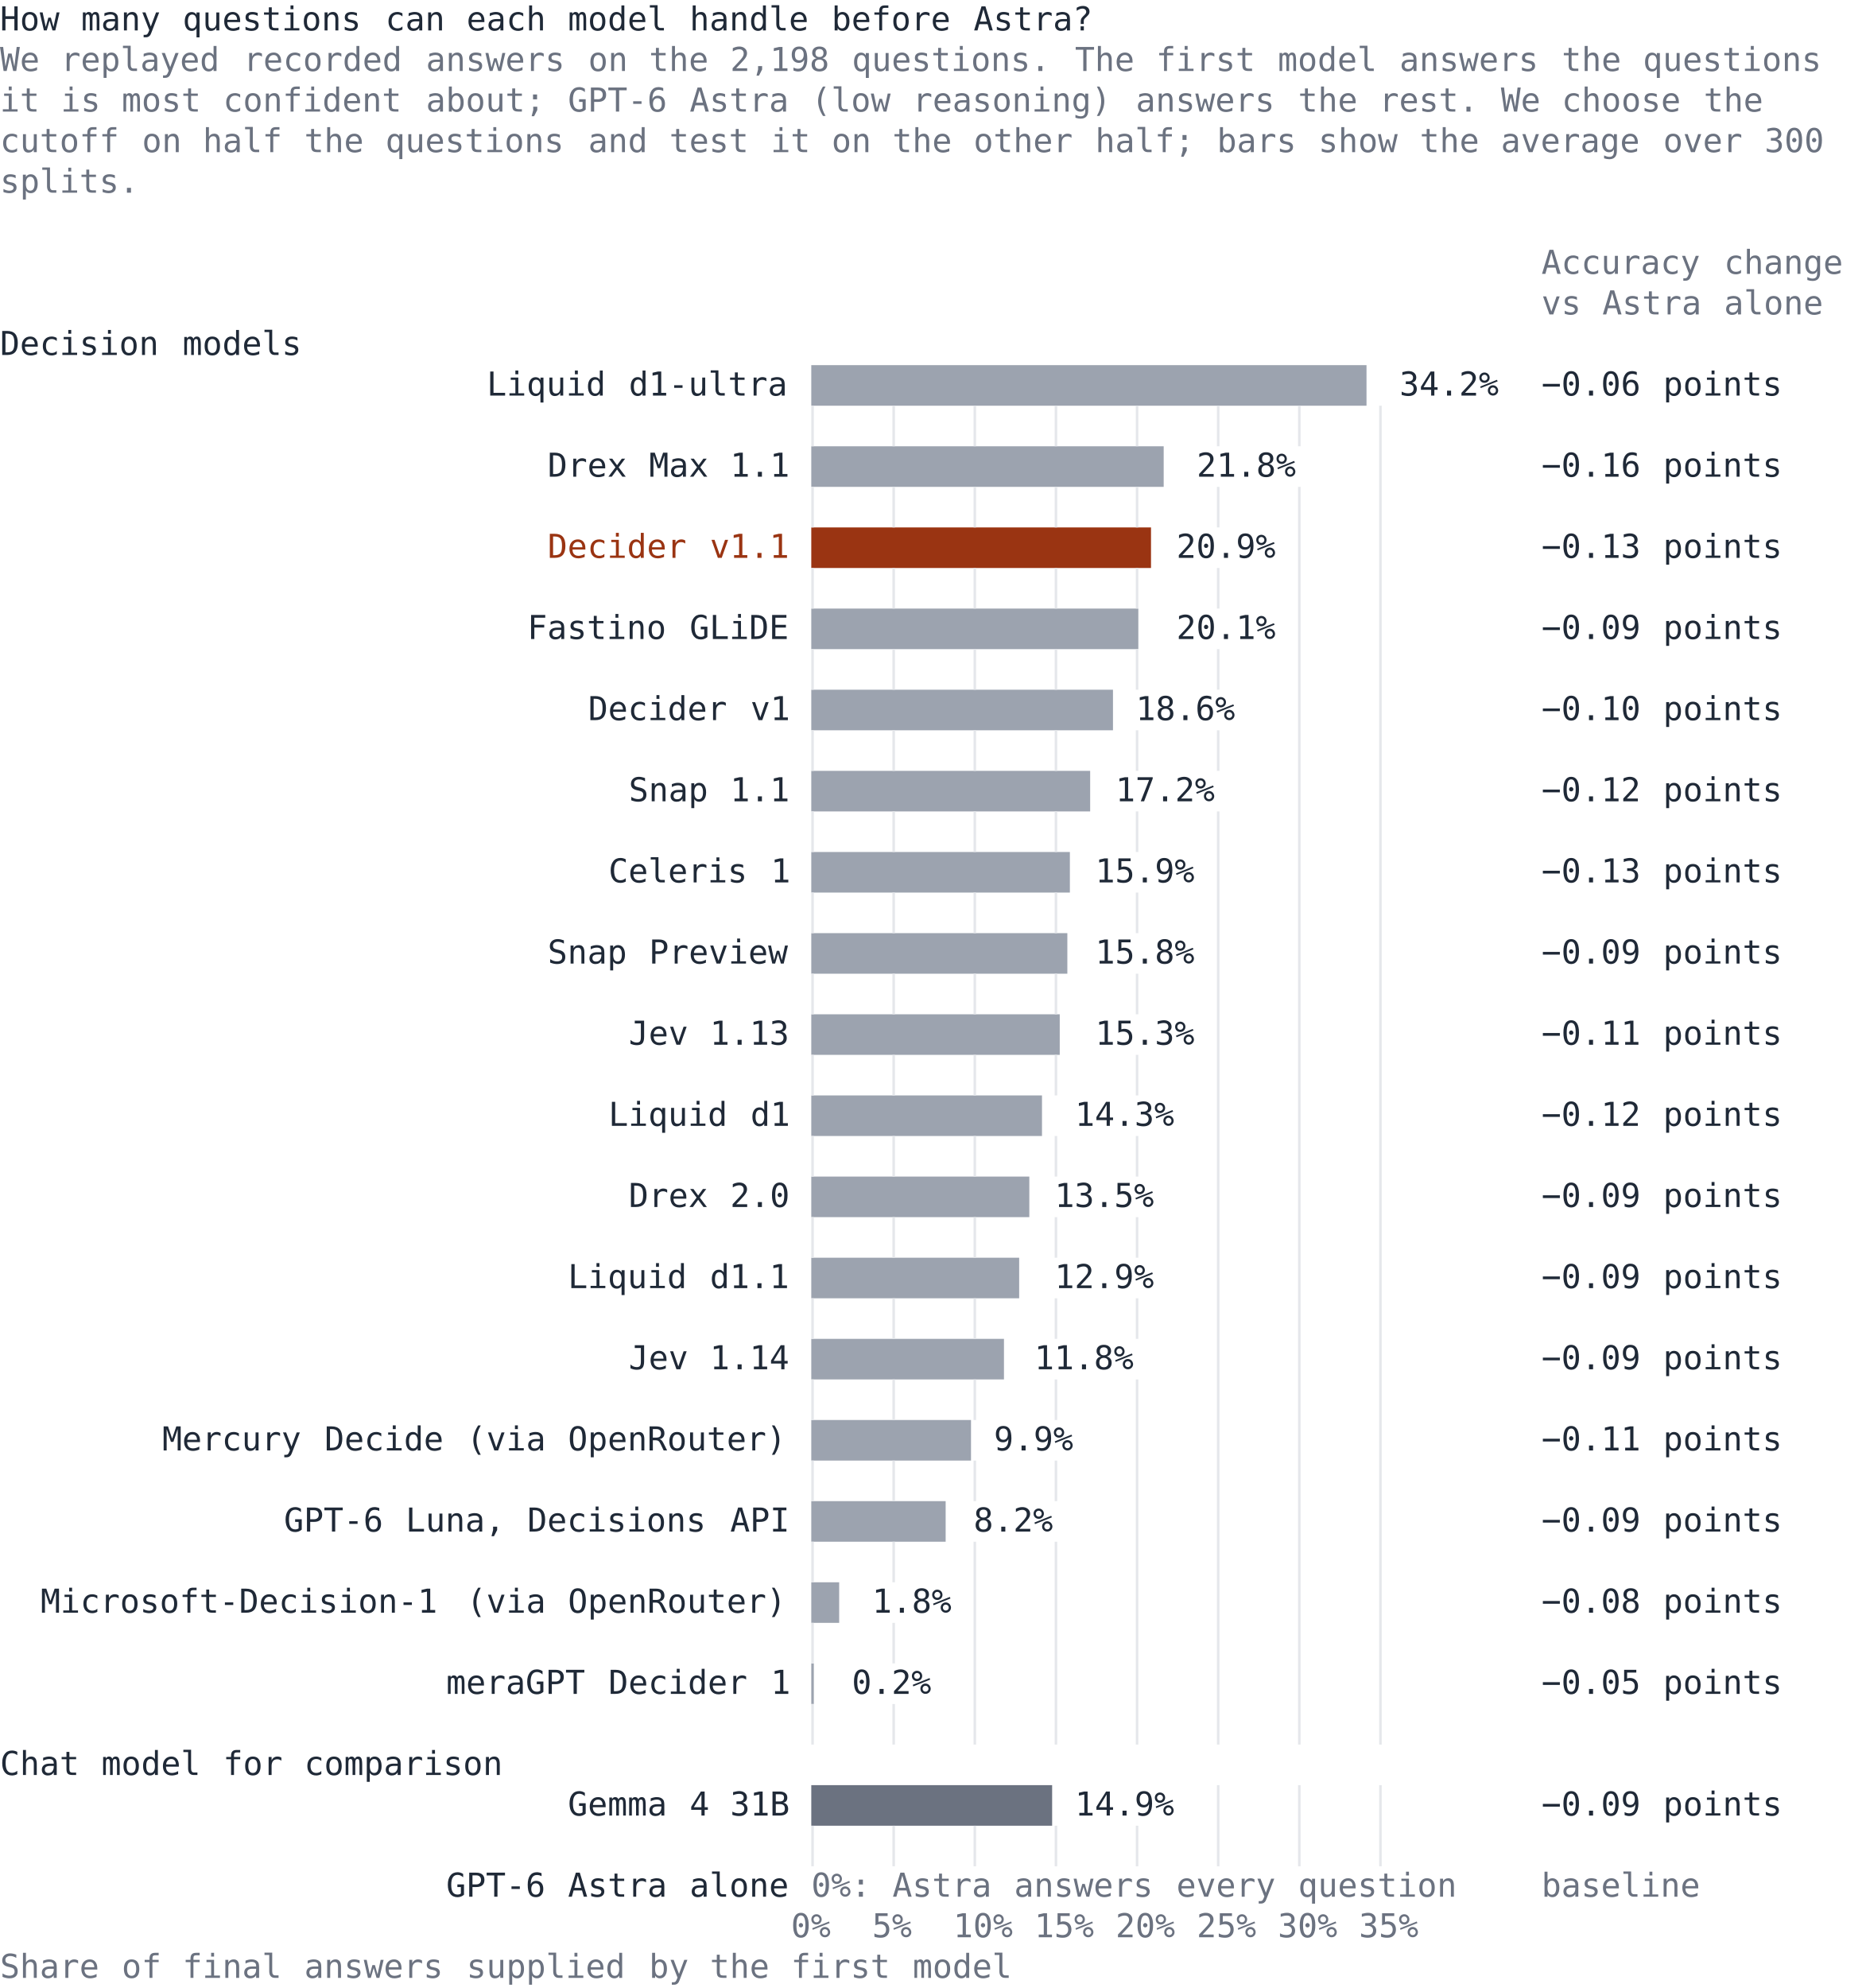
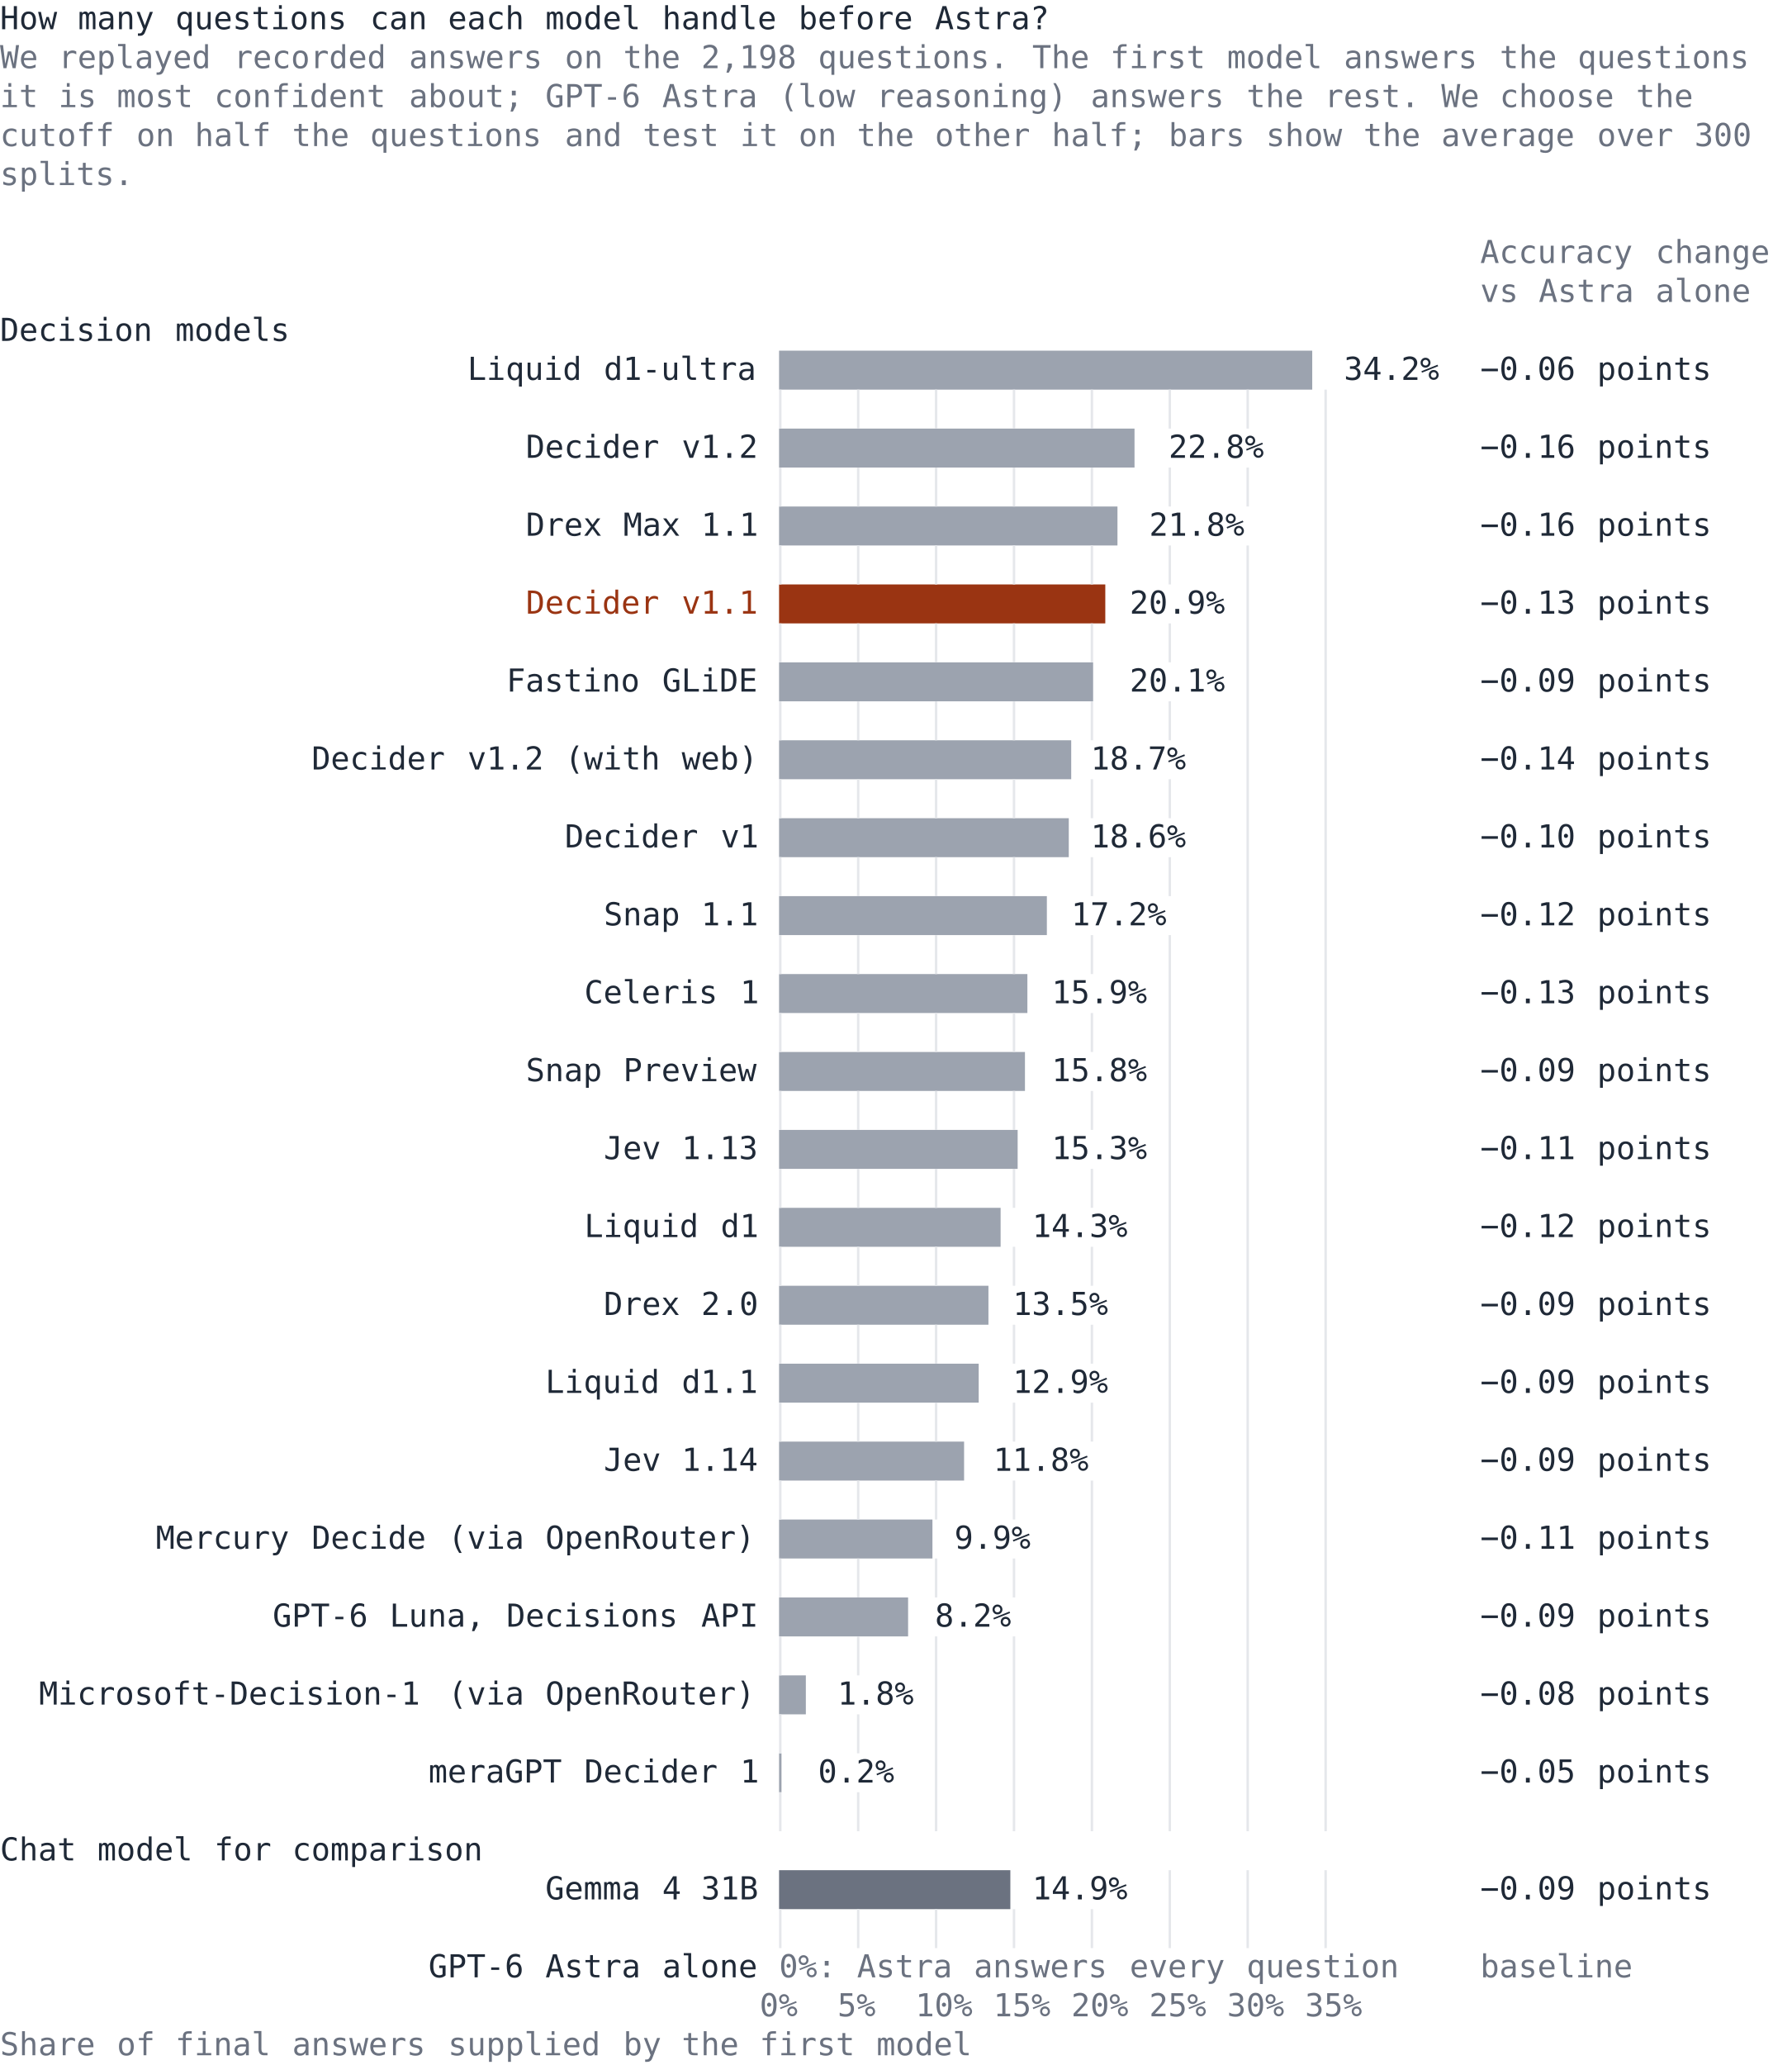
- <svg xmlns="http://www.w3.org/2000/svg" viewBox="0 0 736 784" width="736" height="784" role="img">
+ <svg xmlns="http://www.w3.org/2000/svg" viewBox="0 0 736 848" width="736" height="848" role="img">
  <style>text{font:13px ui-monospace,SFMono-Regular,Menlo,Consolas,"DejaVu Sans Mono",monospace;white-space:pre}</style>
-   <path fill="#6b7280" d="M320 704h8v16h-8zM328 704h8v16h-8zM336 704h8v16h-8zM344 704h8v16h-8zM352 704h8v16h-8zM360 704h8v16h-8zM368 704h8v16h-8zM376 704h8v16h-8zM384 704h8v16h-8zM392 704h8v16h-8zM400 704h8v16h-8zM408 704h7v16h-7z" />
-   <path fill="#9a3412" d="M320 208h8v16h-8zM328 208h8v16h-8zM336 208h8v16h-8zM344 208h8v16h-8zM352 208h8v16h-8zM360 208h8v16h-8zM368 208h8v16h-8zM376 208h8v16h-8zM384 208h8v16h-8zM392 208h8v16h-8zM400 208h8v16h-8zM408 208h8v16h-8zM416 208h8v16h-8zM424 208h8v16h-8zM432 208h8v16h-8zM440 208h8v16h-8zM448 208h6v16h-6z" />
-   <path fill="#9ca3af" d="M320 144h8v16h-8zM328 144h8v16h-8zM336 144h8v16h-8zM344 144h8v16h-8zM352 144h8v16h-8zM360 144h8v16h-8zM368 144h8v16h-8zM376 144h8v16h-8zM384 144h8v16h-8zM392 144h8v16h-8zM400 144h8v16h-8zM408 144h8v16h-8zM416 144h8v16h-8zM424 144h8v16h-8zM432 144h8v16h-8zM440 144h8v16h-8zM448 144h8v16h-8zM456 144h8v16h-8zM464 144h8v16h-8zM472 144h8v16h-8zM480 144h8v16h-8zM488 144h8v16h-8zM496 144h8v16h-8zM504 144h8v16h-8zM512 144h8v16h-8zM520 144h8v16h-8zM528 144h8v16h-8zM536 144h3v16h-3zM320 176h8v16h-8zM328 176h8v16h-8zM336 176h8v16h-8zM344 176h8v16h-8zM352 176h8v16h-8zM360 176h8v16h-8zM368 176h8v16h-8zM376 176h8v16h-8zM384 176h8v16h-8zM392 176h8v16h-8zM400 176h8v16h-8zM408 176h8v16h-8zM416 176h8v16h-8zM424 176h8v16h-8zM432 176h8v16h-8zM440 176h8v16h-8zM448 176h8v16h-8zM456 176h3v16h-3zM320 240h8v16h-8zM328 240h8v16h-8zM336 240h8v16h-8zM344 240h8v16h-8zM352 240h8v16h-8zM360 240h8v16h-8zM368 240h8v16h-8zM376 240h8v16h-8zM384 240h8v16h-8zM392 240h8v16h-8zM400 240h8v16h-8zM408 240h8v16h-8zM416 240h8v16h-8zM424 240h8v16h-8zM432 240h8v16h-8zM440 240h8v16h-8zM448 240h1v16h-1zM320 272h8v16h-8zM328 272h8v16h-8zM336 272h8v16h-8zM344 272h8v16h-8zM352 272h8v16h-8zM360 272h8v16h-8zM368 272h8v16h-8zM376 272h8v16h-8zM384 272h8v16h-8zM392 272h8v16h-8zM400 272h8v16h-8zM408 272h8v16h-8zM416 272h8v16h-8zM424 272h8v16h-8zM432 272h7v16h-7zM320 304h8v16h-8zM328 304h8v16h-8zM336 304h8v16h-8zM344 304h8v16h-8zM352 304h8v16h-8zM360 304h8v16h-8zM368 304h8v16h-8zM376 304h8v16h-8zM384 304h8v16h-8zM392 304h8v16h-8zM400 304h8v16h-8zM408 304h8v16h-8zM416 304h8v16h-8zM424 304h6v16h-6zM320 336h8v16h-8zM328 336h8v16h-8zM336 336h8v16h-8zM344 336h8v16h-8zM352 336h8v16h-8zM360 336h8v16h-8zM368 336h8v16h-8zM376 336h8v16h-8zM384 336h8v16h-8zM392 336h8v16h-8zM400 336h8v16h-8zM408 336h8v16h-8zM416 336h6v16h-6zM320 368h8v16h-8zM328 368h8v16h-8zM336 368h8v16h-8zM344 368h8v16h-8zM352 368h8v16h-8zM360 368h8v16h-8zM368 368h8v16h-8zM376 368h8v16h-8zM384 368h8v16h-8zM392 368h8v16h-8zM400 368h8v16h-8zM408 368h8v16h-8zM416 368h5v16h-5zM320 400h8v16h-8zM328 400h8v16h-8zM336 400h8v16h-8zM344 400h8v16h-8zM352 400h8v16h-8zM360 400h8v16h-8zM368 400h8v16h-8zM376 400h8v16h-8zM384 400h8v16h-8zM392 400h8v16h-8zM400 400h8v16h-8zM408 400h8v16h-8zM416 400h2v16h-2zM320 432h8v16h-8zM328 432h8v16h-8zM336 432h8v16h-8zM344 432h8v16h-8zM352 432h8v16h-8zM360 432h8v16h-8zM368 432h8v16h-8zM376 432h8v16h-8zM384 432h8v16h-8zM392 432h8v16h-8zM400 432h8v16h-8zM408 432h3v16h-3zM320 464h8v16h-8zM328 464h8v16h-8zM336 464h8v16h-8zM344 464h8v16h-8zM352 464h8v16h-8zM360 464h8v16h-8zM368 464h8v16h-8zM376 464h8v16h-8zM384 464h8v16h-8zM392 464h8v16h-8zM400 464h6v16h-6zM320 496h8v16h-8zM328 496h8v16h-8zM336 496h8v16h-8zM344 496h8v16h-8zM352 496h8v16h-8zM360 496h8v16h-8zM368 496h8v16h-8zM376 496h8v16h-8zM384 496h8v16h-8zM392 496h8v16h-8zM400 496h2v16h-2zM320 528h8v16h-8zM328 528h8v16h-8zM336 528h8v16h-8zM344 528h8v16h-8zM352 528h8v16h-8zM360 528h8v16h-8zM368 528h8v16h-8zM376 528h8v16h-8zM384 528h8v16h-8zM392 528h4v16h-4zM320 560h8v16h-8zM328 560h8v16h-8zM336 560h8v16h-8zM344 560h8v16h-8zM352 560h8v16h-8zM360 560h8v16h-8zM368 560h8v16h-8zM376 560h7v16h-7zM320 592h8v16h-8zM328 592h8v16h-8zM336 592h8v16h-8zM344 592h8v16h-8zM352 592h8v16h-8zM360 592h8v16h-8zM368 592h5v16h-5zM320 624h8v16h-8zM328 624h3v16h-3zM320 656h1v16h-1z" />
-   <path fill="#e5e7eb" d="M320 160h1v16h-1zM352 160h1v16h-1zM384 160h1v16h-1zM416 160h1v16h-1zM448 160h1v16h-1zM480 160h1v16h-1zM512 160h1v16h-1zM544 160h1v16h-1zM544 176h1v16h-1zM320 192h1v16h-1zM352 192h1v16h-1zM384 192h1v16h-1zM416 192h1v16h-1zM448 192h1v16h-1zM480 192h1v16h-1zM512 192h1v16h-1zM544 192h1v16h-1zM512 208h1v16h-1zM544 208h1v16h-1zM320 224h1v16h-1zM352 224h1v16h-1zM384 224h1v16h-1zM416 224h1v16h-1zM448 224h1v16h-1zM480 224h1v16h-1zM512 224h1v16h-1zM544 224h1v16h-1zM512 240h1v16h-1zM544 240h1v16h-1zM320 256h1v16h-1zM352 256h1v16h-1zM384 256h1v16h-1zM416 256h1v16h-1zM448 256h1v16h-1zM480 256h1v16h-1zM512 256h1v16h-1zM544 256h1v16h-1zM512 272h1v16h-1zM544 272h1v16h-1zM320 288h1v16h-1zM352 288h1v16h-1zM384 288h1v16h-1zM416 288h1v16h-1zM448 288h1v16h-1zM480 288h1v16h-1zM512 288h1v16h-1zM544 288h1v16h-1zM512 304h1v16h-1zM544 304h1v16h-1zM320 320h1v16h-1zM352 320h1v16h-1zM384 320h1v16h-1zM416 320h1v16h-1zM448 320h1v16h-1zM480 320h1v16h-1zM512 320h1v16h-1zM544 320h1v16h-1zM480 336h1v16h-1zM512 336h1v16h-1zM544 336h1v16h-1zM320 352h1v16h-1zM352 352h1v16h-1zM384 352h1v16h-1zM416 352h1v16h-1zM448 352h1v16h-1zM480 352h1v16h-1zM512 352h1v16h-1zM544 352h1v16h-1zM480 368h1v16h-1zM512 368h1v16h-1zM544 368h1v16h-1zM320 384h1v16h-1zM352 384h1v16h-1zM384 384h1v16h-1zM416 384h1v16h-1zM448 384h1v16h-1zM480 384h1v16h-1zM512 384h1v16h-1zM544 384h1v16h-1zM480 400h1v16h-1zM512 400h1v16h-1zM544 400h1v16h-1zM320 416h1v16h-1zM352 416h1v16h-1zM384 416h1v16h-1zM416 416h1v16h-1zM448 416h1v16h-1zM480 416h1v16h-1zM512 416h1v16h-1zM544 416h1v16h-1zM480 432h1v16h-1zM512 432h1v16h-1zM544 432h1v16h-1zM320 448h1v16h-1zM352 448h1v16h-1zM384 448h1v16h-1zM416 448h1v16h-1zM448 448h1v16h-1zM480 448h1v16h-1zM512 448h1v16h-1zM544 448h1v16h-1zM480 464h1v16h-1zM512 464h1v16h-1zM544 464h1v16h-1zM320 480h1v16h-1zM352 480h1v16h-1zM384 480h1v16h-1zM416 480h1v16h-1zM448 480h1v16h-1zM480 480h1v16h-1zM512 480h1v16h-1zM544 480h1v16h-1zM480 496h1v16h-1zM512 496h1v16h-1zM544 496h1v16h-1zM320 512h1v16h-1zM352 512h1v16h-1zM384 512h1v16h-1zM416 512h1v16h-1zM448 512h1v16h-1zM480 512h1v16h-1zM512 512h1v16h-1zM544 512h1v16h-1zM480 528h1v16h-1zM512 528h1v16h-1zM544 528h1v16h-1zM320 544h1v16h-1zM352 544h1v16h-1zM384 544h1v16h-1zM416 544h1v16h-1zM448 544h1v16h-1zM480 544h1v16h-1zM512 544h1v16h-1zM544 544h1v16h-1zM448 560h1v16h-1zM480 560h1v16h-1zM512 560h1v16h-1zM544 560h1v16h-1zM320 576h1v16h-1zM352 576h1v16h-1zM384 576h1v16h-1zM416 576h1v16h-1zM448 576h1v16h-1zM480 576h1v16h-1zM512 576h1v16h-1zM544 576h1v16h-1zM448 592h1v16h-1zM480 592h1v16h-1zM512 592h1v16h-1zM544 592h1v16h-1zM320 608h1v16h-1zM352 608h1v16h-1zM384 608h1v16h-1zM416 608h1v16h-1zM448 608h1v16h-1zM480 608h1v16h-1zM512 608h1v16h-1zM544 608h1v16h-1zM384 624h1v16h-1zM416 624h1v16h-1zM448 624h1v16h-1zM480 624h1v16h-1zM512 624h1v16h-1zM544 624h1v16h-1zM320 640h1v16h-1zM352 640h1v16h-1zM384 640h1v16h-1zM416 640h1v16h-1zM448 640h1v16h-1zM480 640h1v16h-1zM512 640h1v16h-1zM544 640h1v16h-1zM384 656h1v16h-1zM416 656h1v16h-1zM448 656h1v16h-1zM480 656h1v16h-1zM512 656h1v16h-1zM544 656h1v16h-1zM320 672h1v16h-1zM352 672h1v16h-1zM384 672h1v16h-1zM416 672h1v16h-1zM448 672h1v16h-1zM480 672h1v16h-1zM512 672h1v16h-1zM544 672h1v16h-1zM480 704h1v16h-1zM512 704h1v16h-1zM544 704h1v16h-1zM320 720h1v16h-1zM352 720h1v16h-1zM384 720h1v16h-1zM416 720h1v16h-1zM448 720h1v16h-1zM480 720h1v16h-1zM512 720h1v16h-1zM544 720h1v16h-1z" />
+   <path fill="#6b7280" d="M320 768h8v16h-8zM328 768h8v16h-8zM336 768h8v16h-8zM344 768h8v16h-8zM352 768h8v16h-8zM360 768h8v16h-8zM368 768h8v16h-8zM376 768h8v16h-8zM384 768h8v16h-8zM392 768h8v16h-8zM400 768h8v16h-8zM408 768h7v16h-7z" />
+   <path fill="#9a3412" d="M320 240h8v16h-8zM328 240h8v16h-8zM336 240h8v16h-8zM344 240h8v16h-8zM352 240h8v16h-8zM360 240h8v16h-8zM368 240h8v16h-8zM376 240h8v16h-8zM384 240h8v16h-8zM392 240h8v16h-8zM400 240h8v16h-8zM408 240h8v16h-8zM416 240h8v16h-8zM424 240h8v16h-8zM432 240h8v16h-8zM440 240h8v16h-8zM448 240h6v16h-6z" />
+   <path fill="#9ca3af" d="M320 144h8v16h-8zM328 144h8v16h-8zM336 144h8v16h-8zM344 144h8v16h-8zM352 144h8v16h-8zM360 144h8v16h-8zM368 144h8v16h-8zM376 144h8v16h-8zM384 144h8v16h-8zM392 144h8v16h-8zM400 144h8v16h-8zM408 144h8v16h-8zM416 144h8v16h-8zM424 144h8v16h-8zM432 144h8v16h-8zM440 144h8v16h-8zM448 144h8v16h-8zM456 144h8v16h-8zM464 144h8v16h-8zM472 144h8v16h-8zM480 144h8v16h-8zM488 144h8v16h-8zM496 144h8v16h-8zM504 144h8v16h-8zM512 144h8v16h-8zM520 144h8v16h-8zM528 144h8v16h-8zM536 144h3v16h-3zM320 176h8v16h-8zM328 176h8v16h-8zM336 176h8v16h-8zM344 176h8v16h-8zM352 176h8v16h-8zM360 176h8v16h-8zM368 176h8v16h-8zM376 176h8v16h-8zM384 176h8v16h-8zM392 176h8v16h-8zM400 176h8v16h-8zM408 176h8v16h-8zM416 176h8v16h-8zM424 176h8v16h-8zM432 176h8v16h-8zM440 176h8v16h-8zM448 176h8v16h-8zM456 176h8v16h-8zM464 176h2v16h-2zM320 208h8v16h-8zM328 208h8v16h-8zM336 208h8v16h-8zM344 208h8v16h-8zM352 208h8v16h-8zM360 208h8v16h-8zM368 208h8v16h-8zM376 208h8v16h-8zM384 208h8v16h-8zM392 208h8v16h-8zM400 208h8v16h-8zM408 208h8v16h-8zM416 208h8v16h-8zM424 208h8v16h-8zM432 208h8v16h-8zM440 208h8v16h-8zM448 208h8v16h-8zM456 208h3v16h-3zM320 272h8v16h-8zM328 272h8v16h-8zM336 272h8v16h-8zM344 272h8v16h-8zM352 272h8v16h-8zM360 272h8v16h-8zM368 272h8v16h-8zM376 272h8v16h-8zM384 272h8v16h-8zM392 272h8v16h-8zM400 272h8v16h-8zM408 272h8v16h-8zM416 272h8v16h-8zM424 272h8v16h-8zM432 272h8v16h-8zM440 272h8v16h-8zM448 272h1v16h-1zM320 304h8v16h-8zM328 304h8v16h-8zM336 304h8v16h-8zM344 304h8v16h-8zM352 304h8v16h-8zM360 304h8v16h-8zM368 304h8v16h-8zM376 304h8v16h-8zM384 304h8v16h-8zM392 304h8v16h-8zM400 304h8v16h-8zM408 304h8v16h-8zM416 304h8v16h-8zM424 304h8v16h-8zM432 304h8v16h-8zM320 336h8v16h-8zM328 336h8v16h-8zM336 336h8v16h-8zM344 336h8v16h-8zM352 336h8v16h-8zM360 336h8v16h-8zM368 336h8v16h-8zM376 336h8v16h-8zM384 336h8v16h-8zM392 336h8v16h-8zM400 336h8v16h-8zM408 336h8v16h-8zM416 336h8v16h-8zM424 336h8v16h-8zM432 336h7v16h-7zM320 368h8v16h-8zM328 368h8v16h-8zM336 368h8v16h-8zM344 368h8v16h-8zM352 368h8v16h-8zM360 368h8v16h-8zM368 368h8v16h-8zM376 368h8v16h-8zM384 368h8v16h-8zM392 368h8v16h-8zM400 368h8v16h-8zM408 368h8v16h-8zM416 368h8v16h-8zM424 368h6v16h-6zM320 400h8v16h-8zM328 400h8v16h-8zM336 400h8v16h-8zM344 400h8v16h-8zM352 400h8v16h-8zM360 400h8v16h-8zM368 400h8v16h-8zM376 400h8v16h-8zM384 400h8v16h-8zM392 400h8v16h-8zM400 400h8v16h-8zM408 400h8v16h-8zM416 400h6v16h-6zM320 432h8v16h-8zM328 432h8v16h-8zM336 432h8v16h-8zM344 432h8v16h-8zM352 432h8v16h-8zM360 432h8v16h-8zM368 432h8v16h-8zM376 432h8v16h-8zM384 432h8v16h-8zM392 432h8v16h-8zM400 432h8v16h-8zM408 432h8v16h-8zM416 432h5v16h-5zM320 464h8v16h-8zM328 464h8v16h-8zM336 464h8v16h-8zM344 464h8v16h-8zM352 464h8v16h-8zM360 464h8v16h-8zM368 464h8v16h-8zM376 464h8v16h-8zM384 464h8v16h-8zM392 464h8v16h-8zM400 464h8v16h-8zM408 464h8v16h-8zM416 464h2v16h-2zM320 496h8v16h-8zM328 496h8v16h-8zM336 496h8v16h-8zM344 496h8v16h-8zM352 496h8v16h-8zM360 496h8v16h-8zM368 496h8v16h-8zM376 496h8v16h-8zM384 496h8v16h-8zM392 496h8v16h-8zM400 496h8v16h-8zM408 496h3v16h-3zM320 528h8v16h-8zM328 528h8v16h-8zM336 528h8v16h-8zM344 528h8v16h-8zM352 528h8v16h-8zM360 528h8v16h-8zM368 528h8v16h-8zM376 528h8v16h-8zM384 528h8v16h-8zM392 528h8v16h-8zM400 528h6v16h-6zM320 560h8v16h-8zM328 560h8v16h-8zM336 560h8v16h-8zM344 560h8v16h-8zM352 560h8v16h-8zM360 560h8v16h-8zM368 560h8v16h-8zM376 560h8v16h-8zM384 560h8v16h-8zM392 560h8v16h-8zM400 560h2v16h-2zM320 592h8v16h-8zM328 592h8v16h-8zM336 592h8v16h-8zM344 592h8v16h-8zM352 592h8v16h-8zM360 592h8v16h-8zM368 592h8v16h-8zM376 592h8v16h-8zM384 592h8v16h-8zM392 592h4v16h-4zM320 624h8v16h-8zM328 624h8v16h-8zM336 624h8v16h-8zM344 624h8v16h-8zM352 624h8v16h-8zM360 624h8v16h-8zM368 624h8v16h-8zM376 624h7v16h-7zM320 656h8v16h-8zM328 656h8v16h-8zM336 656h8v16h-8zM344 656h8v16h-8zM352 656h8v16h-8zM360 656h8v16h-8zM368 656h5v16h-5zM320 688h8v16h-8zM328 688h3v16h-3zM320 720h1v16h-1z" />
+   <path fill="#e5e7eb" d="M320 160h1v16h-1zM352 160h1v16h-1zM384 160h1v16h-1zM416 160h1v16h-1zM448 160h1v16h-1zM480 160h1v16h-1zM512 160h1v16h-1zM544 160h1v16h-1zM544 176h1v16h-1zM320 192h1v16h-1zM352 192h1v16h-1zM384 192h1v16h-1zM416 192h1v16h-1zM448 192h1v16h-1zM480 192h1v16h-1zM512 192h1v16h-1zM544 192h1v16h-1zM544 208h1v16h-1zM320 224h1v16h-1zM352 224h1v16h-1zM384 224h1v16h-1zM416 224h1v16h-1zM448 224h1v16h-1zM480 224h1v16h-1zM512 224h1v16h-1zM544 224h1v16h-1zM512 240h1v16h-1zM544 240h1v16h-1zM320 256h1v16h-1zM352 256h1v16h-1zM384 256h1v16h-1zM416 256h1v16h-1zM448 256h1v16h-1zM480 256h1v16h-1zM512 256h1v16h-1zM544 256h1v16h-1zM512 272h1v16h-1zM544 272h1v16h-1zM320 288h1v16h-1zM352 288h1v16h-1zM384 288h1v16h-1zM416 288h1v16h-1zM448 288h1v16h-1zM480 288h1v16h-1zM512 288h1v16h-1zM544 288h1v16h-1zM512 304h1v16h-1zM544 304h1v16h-1zM320 320h1v16h-1zM352 320h1v16h-1zM384 320h1v16h-1zM416 320h1v16h-1zM448 320h1v16h-1zM480 320h1v16h-1zM512 320h1v16h-1zM544 320h1v16h-1zM512 336h1v16h-1zM544 336h1v16h-1zM320 352h1v16h-1zM352 352h1v16h-1zM384 352h1v16h-1zM416 352h1v16h-1zM448 352h1v16h-1zM480 352h1v16h-1zM512 352h1v16h-1zM544 352h1v16h-1zM512 368h1v16h-1zM544 368h1v16h-1zM320 384h1v16h-1zM352 384h1v16h-1zM384 384h1v16h-1zM416 384h1v16h-1zM448 384h1v16h-1zM480 384h1v16h-1zM512 384h1v16h-1zM544 384h1v16h-1zM480 400h1v16h-1zM512 400h1v16h-1zM544 400h1v16h-1zM320 416h1v16h-1zM352 416h1v16h-1zM384 416h1v16h-1zM416 416h1v16h-1zM448 416h1v16h-1zM480 416h1v16h-1zM512 416h1v16h-1zM544 416h1v16h-1zM480 432h1v16h-1zM512 432h1v16h-1zM544 432h1v16h-1zM320 448h1v16h-1zM352 448h1v16h-1zM384 448h1v16h-1zM416 448h1v16h-1zM448 448h1v16h-1zM480 448h1v16h-1zM512 448h1v16h-1zM544 448h1v16h-1zM480 464h1v16h-1zM512 464h1v16h-1zM544 464h1v16h-1zM320 480h1v16h-1zM352 480h1v16h-1zM384 480h1v16h-1zM416 480h1v16h-1zM448 480h1v16h-1zM480 480h1v16h-1zM512 480h1v16h-1zM544 480h1v16h-1zM480 496h1v16h-1zM512 496h1v16h-1zM544 496h1v16h-1zM320 512h1v16h-1zM352 512h1v16h-1zM384 512h1v16h-1zM416 512h1v16h-1zM448 512h1v16h-1zM480 512h1v16h-1zM512 512h1v16h-1zM544 512h1v16h-1zM480 528h1v16h-1zM512 528h1v16h-1zM544 528h1v16h-1zM320 544h1v16h-1zM352 544h1v16h-1zM384 544h1v16h-1zM416 544h1v16h-1zM448 544h1v16h-1zM480 544h1v16h-1zM512 544h1v16h-1zM544 544h1v16h-1zM480 560h1v16h-1zM512 560h1v16h-1zM544 560h1v16h-1zM320 576h1v16h-1zM352 576h1v16h-1zM384 576h1v16h-1zM416 576h1v16h-1zM448 576h1v16h-1zM480 576h1v16h-1zM512 576h1v16h-1zM544 576h1v16h-1zM480 592h1v16h-1zM512 592h1v16h-1zM544 592h1v16h-1zM320 608h1v16h-1zM352 608h1v16h-1zM384 608h1v16h-1zM416 608h1v16h-1zM448 608h1v16h-1zM480 608h1v16h-1zM512 608h1v16h-1zM544 608h1v16h-1zM448 624h1v16h-1zM480 624h1v16h-1zM512 624h1v16h-1zM544 624h1v16h-1zM320 640h1v16h-1zM352 640h1v16h-1zM384 640h1v16h-1zM416 640h1v16h-1zM448 640h1v16h-1zM480 640h1v16h-1zM512 640h1v16h-1zM544 640h1v16h-1zM448 656h1v16h-1zM480 656h1v16h-1zM512 656h1v16h-1zM544 656h1v16h-1zM320 672h1v16h-1zM352 672h1v16h-1zM384 672h1v16h-1zM416 672h1v16h-1zM448 672h1v16h-1zM480 672h1v16h-1zM512 672h1v16h-1zM544 672h1v16h-1zM384 688h1v16h-1zM416 688h1v16h-1zM448 688h1v16h-1zM480 688h1v16h-1zM512 688h1v16h-1zM544 688h1v16h-1zM320 704h1v16h-1zM352 704h1v16h-1zM384 704h1v16h-1zM416 704h1v16h-1zM448 704h1v16h-1zM480 704h1v16h-1zM512 704h1v16h-1zM544 704h1v16h-1zM384 720h1v16h-1zM416 720h1v16h-1zM448 720h1v16h-1zM480 720h1v16h-1zM512 720h1v16h-1zM544 720h1v16h-1zM320 736h1v16h-1zM352 736h1v16h-1zM384 736h1v16h-1zM416 736h1v16h-1zM448 736h1v16h-1zM480 736h1v16h-1zM512 736h1v16h-1zM544 736h1v16h-1zM480 768h1v16h-1zM512 768h1v16h-1zM544 768h1v16h-1zM320 784h1v16h-1zM352 784h1v16h-1zM384 784h1v16h-1zM416 784h1v16h-1zM448 784h1v16h-1zM480 784h1v16h-1zM512 784h1v16h-1zM544 784h1v16h-1z" />
  <text x="0 8 16" y="12" fill="#1f2937" font-weight="600">How</text>
  <text x="32 40 48 56" y="12" fill="#1f2937" font-weight="600">many</text>
  <text x="72 80 88 96 104 112 120 128 136" y="12" fill="#1f2937" font-weight="600">questions</text>
  <text x="152 160 168" y="12" fill="#1f2937" font-weight="600">can</text>
  <text x="184 192 200 208" y="12" fill="#1f2937" font-weight="600">each</text>
  <text x="224 232 240 248 256" y="12" fill="#1f2937" font-weight="600">model</text>
  <text x="272 280 288 296 304 312" y="12" fill="#1f2937" font-weight="600">handle</text>
  <text x="328 336 344 352 360 368" y="12" fill="#1f2937" font-weight="600">before</text>
  <text x="384 392 400 408 416 424" y="12" fill="#1f2937" font-weight="600">Astra?</text>
  <text x="0 8" y="28" fill="#6b7280">We</text>
  <text x="24 32 40 48 56 64 72 80" y="28" fill="#6b7280">replayed</text>
  <text x="96 104 112 120 128 136 144 152" y="28" fill="#6b7280">recorded</text>
  <text x="168 176 184 192 200 208 216" y="28" fill="#6b7280">answers</text>
  <text x="232 240" y="28" fill="#6b7280">on</text>
  <text x="256 264 272" y="28" fill="#6b7280">the</text>
  <text x="288 296 304 312 320" y="28" fill="#6b7280">2,198</text>
  <text x="336 344 352 360 368 376 384 392 400 408" y="28" fill="#6b7280">questions.</text>
  <text x="424 432 440" y="28" fill="#6b7280">The</text>
  <text x="456 464 472 480 488" y="28" fill="#6b7280">first</text>
  <text x="504 512 520 528 536" y="28" fill="#6b7280">model</text>
  <text x="552 560 568 576 584 592 600" y="28" fill="#6b7280">answers</text>
  <text x="616 624 632" y="28" fill="#6b7280">the</text>
  <text x="648 656 664 672 680 688 696 704 712" y="28" fill="#6b7280">questions</text>
  <text x="0 8" y="44" fill="#6b7280">it</text>
  <text x="24 32" y="44" fill="#6b7280">is</text>
  <text x="48 56 64 72" y="44" fill="#6b7280">most</text>
  <text x="88 96 104 112 120 128 136 144 152" y="44" fill="#6b7280">confident</text>
  <text x="168 176 184 192 200 208" y="44" fill="#6b7280">about;</text>
  <text x="224 232 240 248 256" y="44" fill="#6b7280">GPT-6</text>
  <text x="272 280 288 296 304" y="44" fill="#6b7280">Astra</text>
  <text x="320 328 336 344" y="44" fill="#6b7280">(low</text>
  <text x="360 368 376 384 392 400 408 416 424 432" y="44" fill="#6b7280">reasoning)</text>
  <text x="448 456 464 472 480 488 496" y="44" fill="#6b7280">answers</text>
  <text x="512 520 528" y="44" fill="#6b7280">the</text>
  <text x="544 552 560 568 576" y="44" fill="#6b7280">rest.</text>
  <text x="592 600" y="44" fill="#6b7280">We</text>
  <text x="616 624 632 640 648 656" y="44" fill="#6b7280">choose</text>
  <text x="672 680 688" y="44" fill="#6b7280">the</text>
  <text x="0 8 16 24 32 40" y="60" fill="#6b7280">cutoff</text>
  <text x="56 64" y="60" fill="#6b7280">on</text>
  <text x="80 88 96 104" y="60" fill="#6b7280">half</text>
  <text x="120 128 136" y="60" fill="#6b7280">the</text>
  <text x="152 160 168 176 184 192 200 208 216" y="60" fill="#6b7280">questions</text>
  <text x="232 240 248" y="60" fill="#6b7280">and</text>
  <text x="264 272 280 288" y="60" fill="#6b7280">test</text>
  <text x="304 312" y="60" fill="#6b7280">it</text>
  <text x="328 336" y="60" fill="#6b7280">on</text>
  <text x="352 360 368" y="60" fill="#6b7280">the</text>
  <text x="384 392 400 408 416" y="60" fill="#6b7280">other</text>
  <text x="432 440 448 456 464" y="60" fill="#6b7280">half;</text>
  <text x="480 488 496 504" y="60" fill="#6b7280">bars</text>
  <text x="520 528 536 544" y="60" fill="#6b7280">show</text>
  <text x="560 568 576" y="60" fill="#6b7280">the</text>
  <text x="592 600 608 616 624 632 640" y="60" fill="#6b7280">average</text>
  <text x="656 664 672 680" y="60" fill="#6b7280">over</text>
  <text x="696 704 712" y="60" fill="#6b7280">300</text>
  <text x="0 8 16 24 32 40 48" y="76" fill="#6b7280">splits.</text>
  <text x="608 616 624 632 640 648 656 664" y="108" fill="#6b7280">Accuracy</text>
  <text x="680 688 696 704 712 720" y="108" fill="#6b7280">change</text>
  <text x="608 616" y="124" fill="#6b7280">vs</text>
  <text x="632 640 648 656 664" y="124" fill="#6b7280">Astra</text>
  <text x="680 688 696 704 712" y="124" fill="#6b7280">alone</text>
  <text x="0 8 16 24 32 40 48 56" y="140" fill="#1f2937" font-weight="600">Decision</text>
  <text x="72 80 88 96 104 112" y="140" fill="#1f2937" font-weight="600">models</text>
  <text x="192 200 208 216 224 232" y="156" fill="#1f2937">Liquid</text>
  <text x="248 256 264 272 280 288 296 304" y="156" fill="#1f2937">d1-ultra</text>
  <text x="552 560 568 576 584" y="156" fill="#1f2937">34.2%</text>
  <text x="608 616 624 632 640" y="156" fill="#1f2937">−0.06</text>
  <text x="656 664 672 680 688 696" y="156" fill="#1f2937">points</text>
-   <text x="216 224 232 240" y="188" fill="#1f2937">Drex</text>
-   <text x="256 264 272" y="188" fill="#1f2937">Max</text>
-   <text x="288 296 304" y="188" fill="#1f2937">1.1</text>
-   <text x="472 480 488 496 504" y="188" fill="#1f2937">21.8%</text>
+   <text x="216 224 232 240 248 256 264" y="188" fill="#1f2937">Decider</text>
+   <text x="280 288 296 304" y="188" fill="#1f2937">v1.2</text>
+   <text x="480 488 496 504 512" y="188" fill="#1f2937">22.8%</text>
  <text x="608 616 624 632 640" y="188" fill="#1f2937">−0.16</text>
  <text x="656 664 672 680 688 696" y="188" fill="#1f2937">points</text>
-   <text x="216 224 232 240 248 256 264" y="220" fill="#9a3412" font-weight="600">Decider</text>
-   <text x="280 288 296 304" y="220" fill="#9a3412" font-weight="600">v1.1</text>
-   <text x="464 472 480 488 496" y="220" fill="#1f2937" font-weight="600">20.9%</text>
-   <text x="608 616 624 632 640" y="220" fill="#1f2937">−0.13</text>
+   <text x="216 224 232 240" y="220" fill="#1f2937">Drex</text>
+   <text x="256 264 272" y="220" fill="#1f2937">Max</text>
+   <text x="288 296 304" y="220" fill="#1f2937">1.1</text>
+   <text x="472 480 488 496 504" y="220" fill="#1f2937">21.8%</text>
+   <text x="608 616 624 632 640" y="220" fill="#1f2937">−0.16</text>
  <text x="656 664 672 680 688 696" y="220" fill="#1f2937">points</text>
-   <text x="208 216 224 232 240 248 256" y="252" fill="#1f2937">Fastino</text>
-   <text x="272 280 288 296 304" y="252" fill="#1f2937">GLiDE</text>
-   <text x="464 472 480 488 496" y="252" fill="#1f2937">20.1%</text>
-   <text x="608 616 624 632 640" y="252" fill="#1f2937">−0.09</text>
+   <text x="216 224 232 240 248 256 264" y="252" fill="#9a3412" font-weight="600">Decider</text>
+   <text x="280 288 296 304" y="252" fill="#9a3412" font-weight="600">v1.1</text>
+   <text x="464 472 480 488 496" y="252" fill="#1f2937" font-weight="600">20.9%</text>
+   <text x="608 616 624 632 640" y="252" fill="#1f2937">−0.13</text>
  <text x="656 664 672 680 688 696" y="252" fill="#1f2937">points</text>
-   <text x="232 240 248 256 264 272 280" y="284" fill="#1f2937">Decider</text>
-   <text x="296 304" y="284" fill="#1f2937">v1</text>
-   <text x="448 456 464 472 480" y="284" fill="#1f2937">18.6%</text>
-   <text x="608 616 624 632 640" y="284" fill="#1f2937">−0.10</text>
+   <text x="208 216 224 232 240 248 256" y="284" fill="#1f2937">Fastino</text>
+   <text x="272 280 288 296 304" y="284" fill="#1f2937">GLiDE</text>
+   <text x="464 472 480 488 496" y="284" fill="#1f2937">20.1%</text>
+   <text x="608 616 624 632 640" y="284" fill="#1f2937">−0.09</text>
  <text x="656 664 672 680 688 696" y="284" fill="#1f2937">points</text>
-   <text x="248 256 264 272" y="316" fill="#1f2937">Snap</text>
-   <text x="288 296 304" y="316" fill="#1f2937">1.1</text>
-   <text x="440 448 456 464 472" y="316" fill="#1f2937">17.2%</text>
-   <text x="608 616 624 632 640" y="316" fill="#1f2937">−0.12</text>
+   <text x="128 136 144 152 160 168 176" y="316" fill="#1f2937">Decider</text>
+   <text x="192 200 208 216" y="316" fill="#1f2937">v1.2</text>
+   <text x="232 240 248 256 264" y="316" fill="#1f2937">(with</text>
+   <text x="280 288 296 304" y="316" fill="#1f2937">web)</text>
+   <text x="448 456 464 472 480" y="316" fill="#1f2937">18.7%</text>
+   <text x="608 616 624 632 640" y="316" fill="#1f2937">−0.14</text>
  <text x="656 664 672 680 688 696" y="316" fill="#1f2937">points</text>
-   <text x="240 248 256 264 272 280 288" y="348" fill="#1f2937">Celeris</text>
-   <text x="304" y="348" fill="#1f2937">1</text>
-   <text x="432 440 448 456 464" y="348" fill="#1f2937">15.9%</text>
-   <text x="608 616 624 632 640" y="348" fill="#1f2937">−0.13</text>
+   <text x="232 240 248 256 264 272 280" y="348" fill="#1f2937">Decider</text>
+   <text x="296 304" y="348" fill="#1f2937">v1</text>
+   <text x="448 456 464 472 480" y="348" fill="#1f2937">18.6%</text>
+   <text x="608 616 624 632 640" y="348" fill="#1f2937">−0.10</text>
  <text x="656 664 672 680 688 696" y="348" fill="#1f2937">points</text>
-   <text x="216 224 232 240" y="380" fill="#1f2937">Snap</text>
-   <text x="256 264 272 280 288 296 304" y="380" fill="#1f2937">Preview</text>
-   <text x="432 440 448 456 464" y="380" fill="#1f2937">15.8%</text>
-   <text x="608 616 624 632 640" y="380" fill="#1f2937">−0.09</text>
+   <text x="248 256 264 272" y="380" fill="#1f2937">Snap</text>
+   <text x="288 296 304" y="380" fill="#1f2937">1.1</text>
+   <text x="440 448 456 464 472" y="380" fill="#1f2937">17.2%</text>
+   <text x="608 616 624 632 640" y="380" fill="#1f2937">−0.12</text>
  <text x="656 664 672 680 688 696" y="380" fill="#1f2937">points</text>
-   <text x="248 256 264" y="412" fill="#1f2937">Jev</text>
-   <text x="280 288 296 304" y="412" fill="#1f2937">1.13</text>
-   <text x="432 440 448 456 464" y="412" fill="#1f2937">15.3%</text>
-   <text x="608 616 624 632 640" y="412" fill="#1f2937">−0.11</text>
+   <text x="240 248 256 264 272 280 288" y="412" fill="#1f2937">Celeris</text>
+   <text x="304" y="412" fill="#1f2937">1</text>
+   <text x="432 440 448 456 464" y="412" fill="#1f2937">15.9%</text>
+   <text x="608 616 624 632 640" y="412" fill="#1f2937">−0.13</text>
  <text x="656 664 672 680 688 696" y="412" fill="#1f2937">points</text>
-   <text x="240 248 256 264 272 280" y="444" fill="#1f2937">Liquid</text>
-   <text x="296 304" y="444" fill="#1f2937">d1</text>
-   <text x="424 432 440 448 456" y="444" fill="#1f2937">14.3%</text>
-   <text x="608 616 624 632 640" y="444" fill="#1f2937">−0.12</text>
+   <text x="216 224 232 240" y="444" fill="#1f2937">Snap</text>
+   <text x="256 264 272 280 288 296 304" y="444" fill="#1f2937">Preview</text>
+   <text x="432 440 448 456 464" y="444" fill="#1f2937">15.8%</text>
+   <text x="608 616 624 632 640" y="444" fill="#1f2937">−0.09</text>
  <text x="656 664 672 680 688 696" y="444" fill="#1f2937">points</text>
-   <text x="248 256 264 272" y="476" fill="#1f2937">Drex</text>
-   <text x="288 296 304" y="476" fill="#1f2937">2.0</text>
-   <text x="416 424 432 440 448" y="476" fill="#1f2937">13.5%</text>
-   <text x="608 616 624 632 640" y="476" fill="#1f2937">−0.09</text>
+   <text x="248 256 264" y="476" fill="#1f2937">Jev</text>
+   <text x="280 288 296 304" y="476" fill="#1f2937">1.13</text>
+   <text x="432 440 448 456 464" y="476" fill="#1f2937">15.3%</text>
+   <text x="608 616 624 632 640" y="476" fill="#1f2937">−0.11</text>
  <text x="656 664 672 680 688 696" y="476" fill="#1f2937">points</text>
-   <text x="224 232 240 248 256 264" y="508" fill="#1f2937">Liquid</text>
-   <text x="280 288 296 304" y="508" fill="#1f2937">d1.1</text>
-   <text x="416 424 432 440 448" y="508" fill="#1f2937">12.9%</text>
-   <text x="608 616 624 632 640" y="508" fill="#1f2937">−0.09</text>
+   <text x="240 248 256 264 272 280" y="508" fill="#1f2937">Liquid</text>
+   <text x="296 304" y="508" fill="#1f2937">d1</text>
+   <text x="424 432 440 448 456" y="508" fill="#1f2937">14.3%</text>
+   <text x="608 616 624 632 640" y="508" fill="#1f2937">−0.12</text>
  <text x="656 664 672 680 688 696" y="508" fill="#1f2937">points</text>
-   <text x="248 256 264" y="540" fill="#1f2937">Jev</text>
-   <text x="280 288 296 304" y="540" fill="#1f2937">1.14</text>
-   <text x="408 416 424 432 440" y="540" fill="#1f2937">11.8%</text>
+   <text x="248 256 264 272" y="540" fill="#1f2937">Drex</text>
+   <text x="288 296 304" y="540" fill="#1f2937">2.0</text>
+   <text x="416 424 432 440 448" y="540" fill="#1f2937">13.5%</text>
  <text x="608 616 624 632 640" y="540" fill="#1f2937">−0.09</text>
  <text x="656 664 672 680 688 696" y="540" fill="#1f2937">points</text>
-   <text x="64 72 80 88 96 104 112" y="572" fill="#1f2937">Mercury</text>
-   <text x="128 136 144 152 160 168" y="572" fill="#1f2937">Decide</text>
-   <text x="184 192 200 208" y="572" fill="#1f2937">(via</text>
-   <text x="224 232 240 248 256 264 272 280 288 296 304" y="572" fill="#1f2937">OpenRouter)</text>
-   <text x="392 400 408 416" y="572" fill="#1f2937">9.9%</text>
-   <text x="608 616 624 632 640" y="572" fill="#1f2937">−0.11</text>
+   <text x="224 232 240 248 256 264" y="572" fill="#1f2937">Liquid</text>
+   <text x="280 288 296 304" y="572" fill="#1f2937">d1.1</text>
+   <text x="416 424 432 440 448" y="572" fill="#1f2937">12.9%</text>
+   <text x="608 616 624 632 640" y="572" fill="#1f2937">−0.09</text>
  <text x="656 664 672 680 688 696" y="572" fill="#1f2937">points</text>
-   <text x="112 120 128 136 144" y="604" fill="#1f2937">GPT-6</text>
-   <text x="160 168 176 184 192" y="604" fill="#1f2937">Luna,</text>
-   <text x="208 216 224 232 240 248 256 264 272" y="604" fill="#1f2937">Decisions</text>
-   <text x="288 296 304" y="604" fill="#1f2937">API</text>
-   <text x="384 392 400 408" y="604" fill="#1f2937">8.2%</text>
+   <text x="248 256 264" y="604" fill="#1f2937">Jev</text>
+   <text x="280 288 296 304" y="604" fill="#1f2937">1.14</text>
+   <text x="408 416 424 432 440" y="604" fill="#1f2937">11.8%</text>
  <text x="608 616 624 632 640" y="604" fill="#1f2937">−0.09</text>
  <text x="656 664 672 680 688 696" y="604" fill="#1f2937">points</text>
-   <text x="16 24 32 40 48 56 64 72 80 88 96 104 112 120 128 136 144 152 160 168" y="636" fill="#1f2937">Microsoft-Decision-1</text>
+   <text x="64 72 80 88 96 104 112" y="636" fill="#1f2937">Mercury</text>
+   <text x="128 136 144 152 160 168" y="636" fill="#1f2937">Decide</text>
  <text x="184 192 200 208" y="636" fill="#1f2937">(via</text>
  <text x="224 232 240 248 256 264 272 280 288 296 304" y="636" fill="#1f2937">OpenRouter)</text>
-   <text x="344 352 360 368" y="636" fill="#1f2937">1.8%</text>
-   <text x="608 616 624 632 640" y="636" fill="#1f2937">−0.08</text>
+   <text x="392 400 408 416" y="636" fill="#1f2937">9.9%</text>
+   <text x="608 616 624 632 640" y="636" fill="#1f2937">−0.11</text>
  <text x="656 664 672 680 688 696" y="636" fill="#1f2937">points</text>
-   <text x="176 184 192 200 208 216 224" y="668" fill="#1f2937">meraGPT</text>
-   <text x="240 248 256 264 272 280 288" y="668" fill="#1f2937">Decider</text>
-   <text x="304" y="668" fill="#1f2937">1</text>
-   <text x="336 344 352 360" y="668" fill="#1f2937">0.2%</text>
-   <text x="608 616 624 632 640" y="668" fill="#1f2937">−0.05</text>
+   <text x="112 120 128 136 144" y="668" fill="#1f2937">GPT-6</text>
+   <text x="160 168 176 184 192" y="668" fill="#1f2937">Luna,</text>
+   <text x="208 216 224 232 240 248 256 264 272" y="668" fill="#1f2937">Decisions</text>
+   <text x="288 296 304" y="668" fill="#1f2937">API</text>
+   <text x="384 392 400 408" y="668" fill="#1f2937">8.2%</text>
+   <text x="608 616 624 632 640" y="668" fill="#1f2937">−0.09</text>
  <text x="656 664 672 680 688 696" y="668" fill="#1f2937">points</text>
-   <text x="0 8 16 24" y="700" fill="#1f2937" font-weight="600">Chat</text>
-   <text x="40 48 56 64 72" y="700" fill="#1f2937" font-weight="600">model</text>
-   <text x="88 96 104" y="700" fill="#1f2937" font-weight="600">for</text>
-   <text x="120 128 136 144 152 160 168 176 184 192" y="700" fill="#1f2937" font-weight="600">comparison</text>
-   <text x="224 232 240 248 256" y="716" fill="#1f2937">Gemma</text>
-   <text x="272" y="716" fill="#1f2937">4</text>
-   <text x="288 296 304" y="716" fill="#1f2937">31B</text>
-   <text x="424 432 440 448 456" y="716" fill="#1f2937">14.9%</text>
-   <text x="608 616 624 632 640" y="716" fill="#1f2937">−0.09</text>
-   <text x="656 664 672 680 688 696" y="716" fill="#1f2937">points</text>
-   <text x="176 184 192 200 208" y="748" fill="#1f2937">GPT-6</text>
-   <text x="224 232 240 248 256" y="748" fill="#1f2937">Astra</text>
-   <text x="272 280 288 296 304" y="748" fill="#1f2937">alone</text>
-   <text x="320 328 336" y="748" fill="#6b7280">0%:</text>
-   <text x="352 360 368 376 384" y="748" fill="#6b7280">Astra</text>
-   <text x="400 408 416 424 432 440 448" y="748" fill="#6b7280">answers</text>
-   <text x="464 472 480 488 496" y="748" fill="#6b7280">every</text>
-   <text x="512 520 528 536 544 552 560 568" y="748" fill="#6b7280">question</text>
-   <text x="608 616 624 632 640 648 656 664" y="748" fill="#6b7280">baseline</text>
-   <text x="312 320" y="764" fill="#6b7280">0%</text>
-   <text x="344 352" y="764" fill="#6b7280">5%</text>
-   <text x="376 384 392" y="764" fill="#6b7280">10%</text>
-   <text x="408 416 424" y="764" fill="#6b7280">15%</text>
-   <text x="440 448 456" y="764" fill="#6b7280">20%</text>
-   <text x="472 480 488" y="764" fill="#6b7280">25%</text>
-   <text x="504 512 520" y="764" fill="#6b7280">30%</text>
-   <text x="536 544 552" y="764" fill="#6b7280">35%</text>
-   <text x="0 8 16 24 32" y="780" fill="#6b7280">Share</text>
-   <text x="48 56" y="780" fill="#6b7280">of</text>
-   <text x="72 80 88 96 104" y="780" fill="#6b7280">final</text>
-   <text x="120 128 136 144 152 160 168" y="780" fill="#6b7280">answers</text>
-   <text x="184 192 200 208 216 224 232 240" y="780" fill="#6b7280">supplied</text>
-   <text x="256 264" y="780" fill="#6b7280">by</text>
-   <text x="280 288 296" y="780" fill="#6b7280">the</text>
-   <text x="312 320 328 336 344" y="780" fill="#6b7280">first</text>
-   <text x="360 368 376 384 392" y="780" fill="#6b7280">model</text>
+   <text x="16 24 32 40 48 56 64 72 80 88 96 104 112 120 128 136 144 152 160 168" y="700" fill="#1f2937">Microsoft-Decision-1</text>
+   <text x="184 192 200 208" y="700" fill="#1f2937">(via</text>
+   <text x="224 232 240 248 256 264 272 280 288 296 304" y="700" fill="#1f2937">OpenRouter)</text>
+   <text x="344 352 360 368" y="700" fill="#1f2937">1.8%</text>
+   <text x="608 616 624 632 640" y="700" fill="#1f2937">−0.08</text>
+   <text x="656 664 672 680 688 696" y="700" fill="#1f2937">points</text>
+   <text x="176 184 192 200 208 216 224" y="732" fill="#1f2937">meraGPT</text>
+   <text x="240 248 256 264 272 280 288" y="732" fill="#1f2937">Decider</text>
+   <text x="304" y="732" fill="#1f2937">1</text>
+   <text x="336 344 352 360" y="732" fill="#1f2937">0.2%</text>
+   <text x="608 616 624 632 640" y="732" fill="#1f2937">−0.05</text>
+   <text x="656 664 672 680 688 696" y="732" fill="#1f2937">points</text>
+   <text x="0 8 16 24" y="764" fill="#1f2937" font-weight="600">Chat</text>
+   <text x="40 48 56 64 72" y="764" fill="#1f2937" font-weight="600">model</text>
+   <text x="88 96 104" y="764" fill="#1f2937" font-weight="600">for</text>
+   <text x="120 128 136 144 152 160 168 176 184 192" y="764" fill="#1f2937" font-weight="600">comparison</text>
+   <text x="224 232 240 248 256" y="780" fill="#1f2937">Gemma</text>
+   <text x="272" y="780" fill="#1f2937">4</text>
+   <text x="288 296 304" y="780" fill="#1f2937">31B</text>
+   <text x="424 432 440 448 456" y="780" fill="#1f2937">14.9%</text>
+   <text x="608 616 624 632 640" y="780" fill="#1f2937">−0.09</text>
+   <text x="656 664 672 680 688 696" y="780" fill="#1f2937">points</text>
+   <text x="176 184 192 200 208" y="812" fill="#1f2937">GPT-6</text>
+   <text x="224 232 240 248 256" y="812" fill="#1f2937">Astra</text>
+   <text x="272 280 288 296 304" y="812" fill="#1f2937">alone</text>
+   <text x="320 328 336" y="812" fill="#6b7280">0%:</text>
+   <text x="352 360 368 376 384" y="812" fill="#6b7280">Astra</text>
+   <text x="400 408 416 424 432 440 448" y="812" fill="#6b7280">answers</text>
+   <text x="464 472 480 488 496" y="812" fill="#6b7280">every</text>
+   <text x="512 520 528 536 544 552 560 568" y="812" fill="#6b7280">question</text>
+   <text x="608 616 624 632 640 648 656 664" y="812" fill="#6b7280">baseline</text>
+   <text x="312 320" y="828" fill="#6b7280">0%</text>
+   <text x="344 352" y="828" fill="#6b7280">5%</text>
+   <text x="376 384 392" y="828" fill="#6b7280">10%</text>
+   <text x="408 416 424" y="828" fill="#6b7280">15%</text>
+   <text x="440 448 456" y="828" fill="#6b7280">20%</text>
+   <text x="472 480 488" y="828" fill="#6b7280">25%</text>
+   <text x="504 512 520" y="828" fill="#6b7280">30%</text>
+   <text x="536 544 552" y="828" fill="#6b7280">35%</text>
+   <text x="0 8 16 24 32" y="844" fill="#6b7280">Share</text>
+   <text x="48 56" y="844" fill="#6b7280">of</text>
+   <text x="72 80 88 96 104" y="844" fill="#6b7280">final</text>
+   <text x="120 128 136 144 152 160 168" y="844" fill="#6b7280">answers</text>
+   <text x="184 192 200 208 216 224 232 240" y="844" fill="#6b7280">supplied</text>
+   <text x="256 264" y="844" fill="#6b7280">by</text>
+   <text x="280 288 296" y="844" fill="#6b7280">the</text>
+   <text x="312 320 328 336 344" y="844" fill="#6b7280">first</text>
+   <text x="360 368 376 384 392" y="844" fill="#6b7280">model</text>
</svg>
